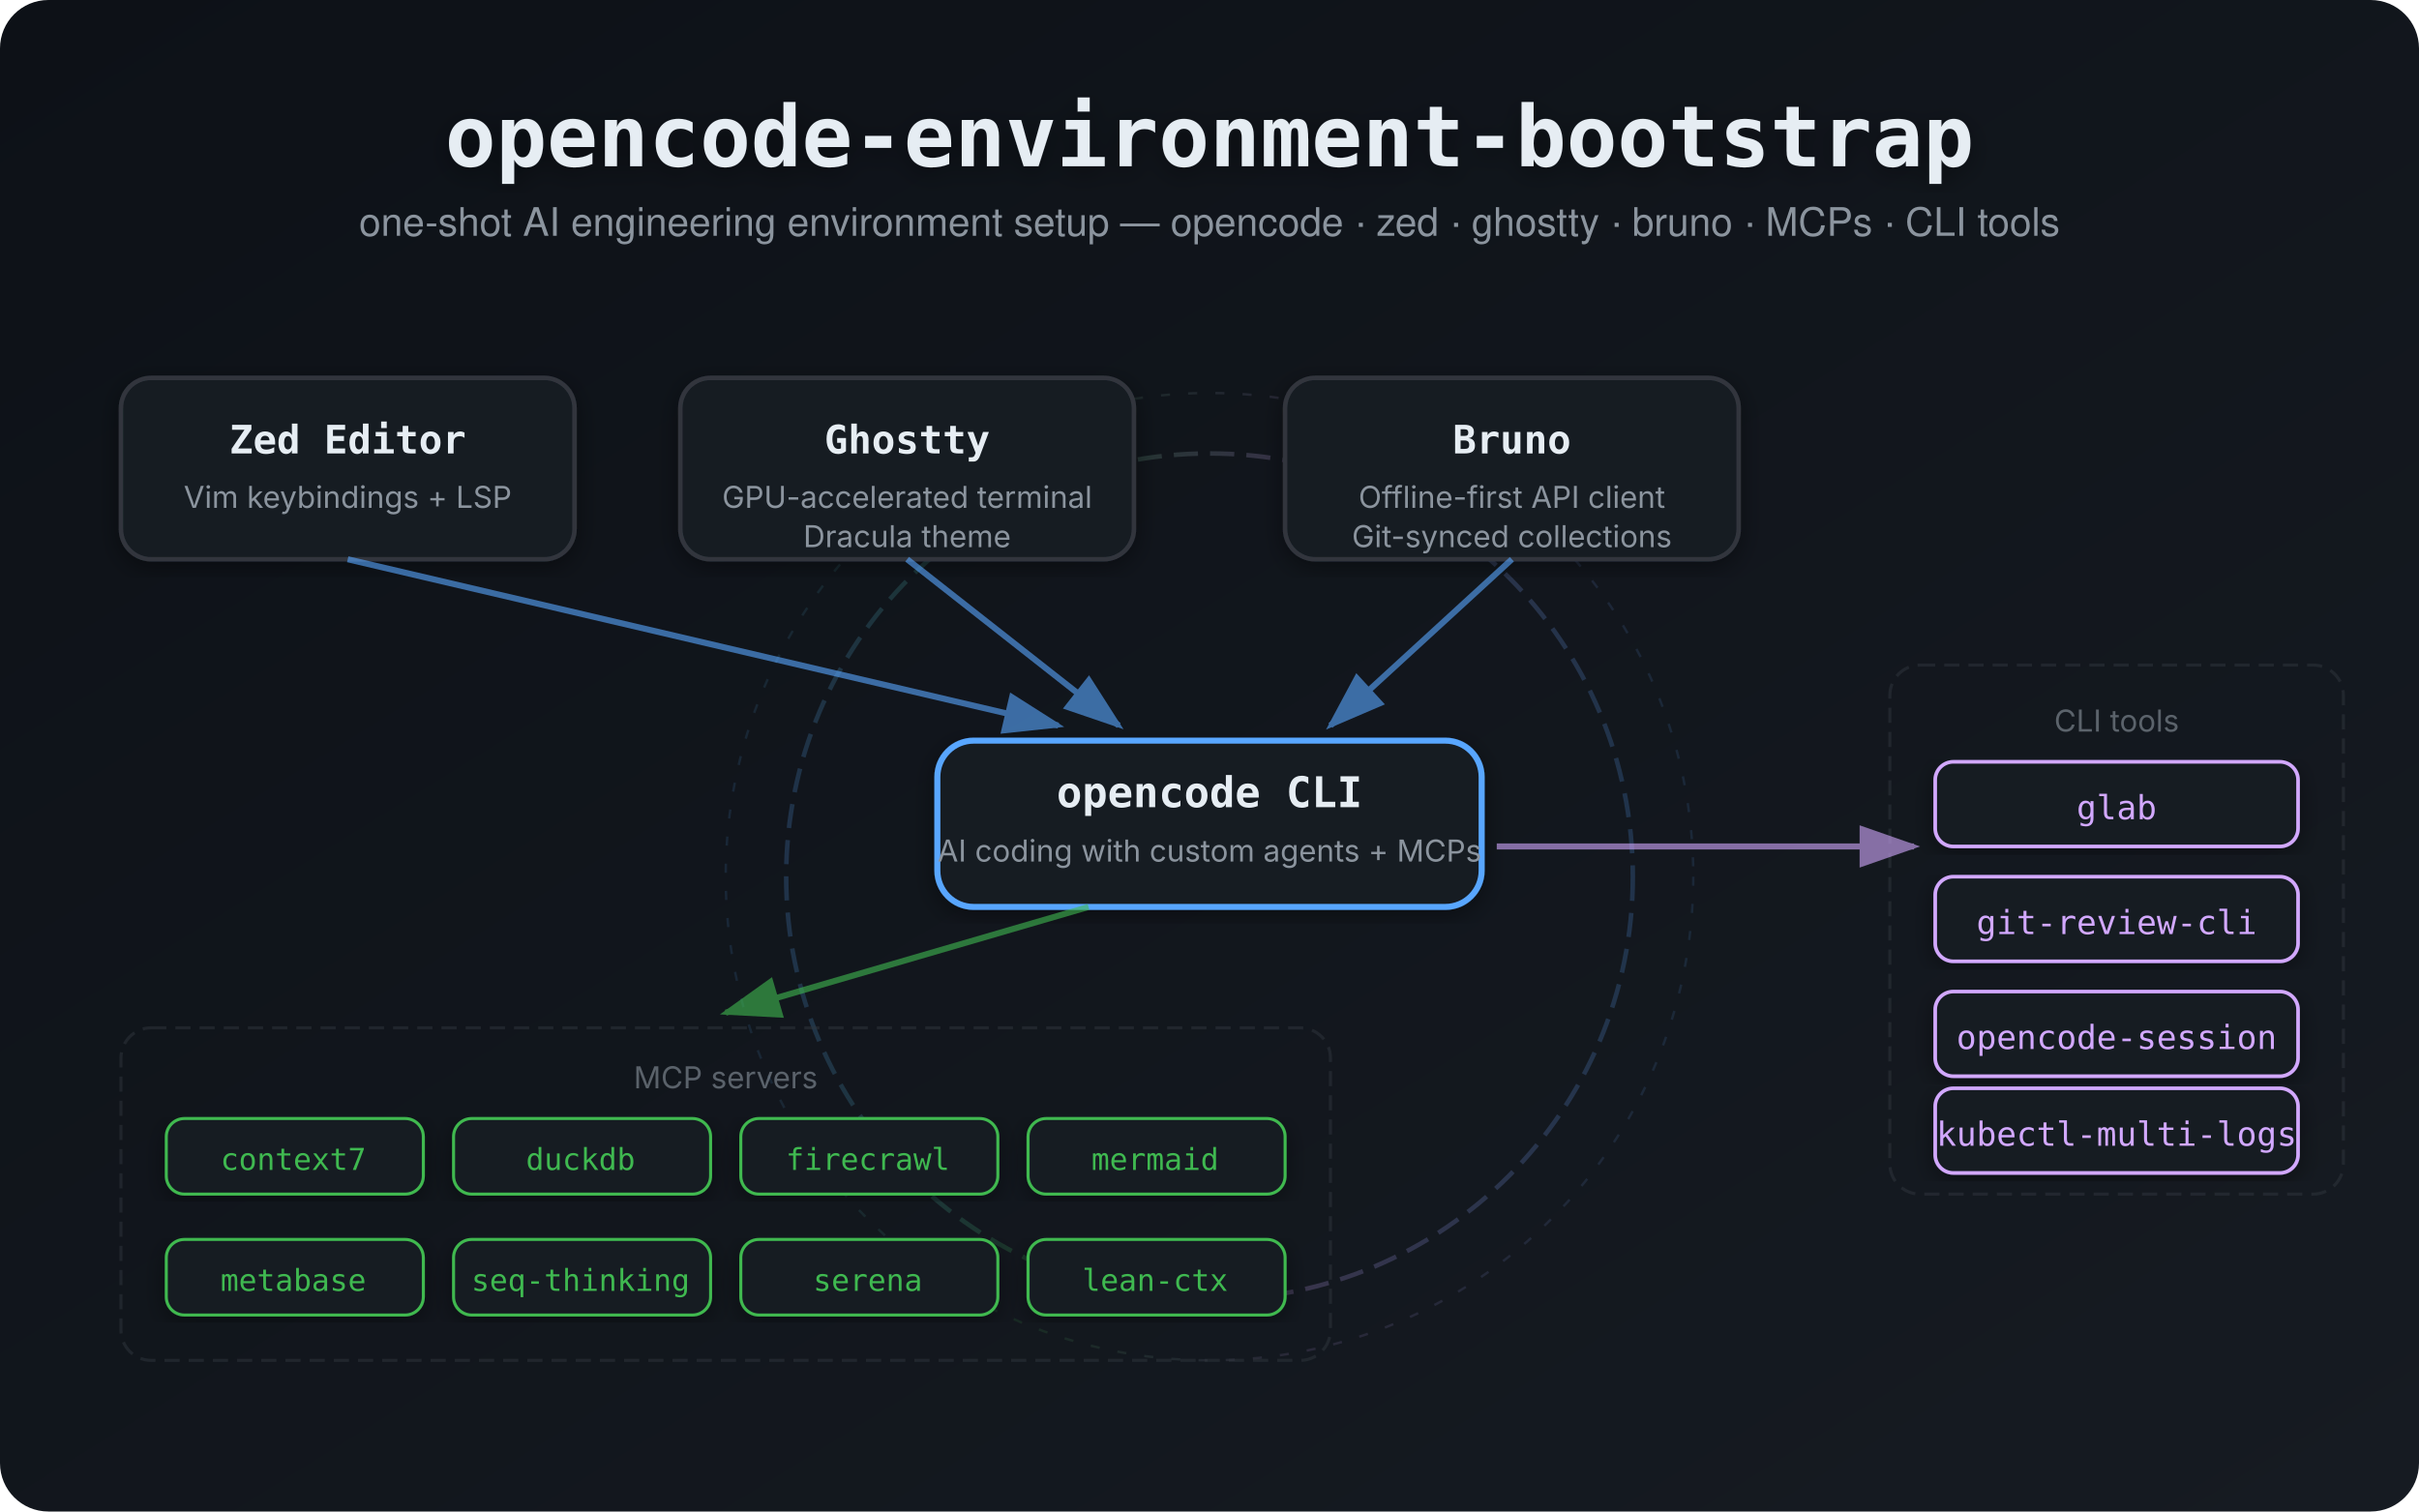
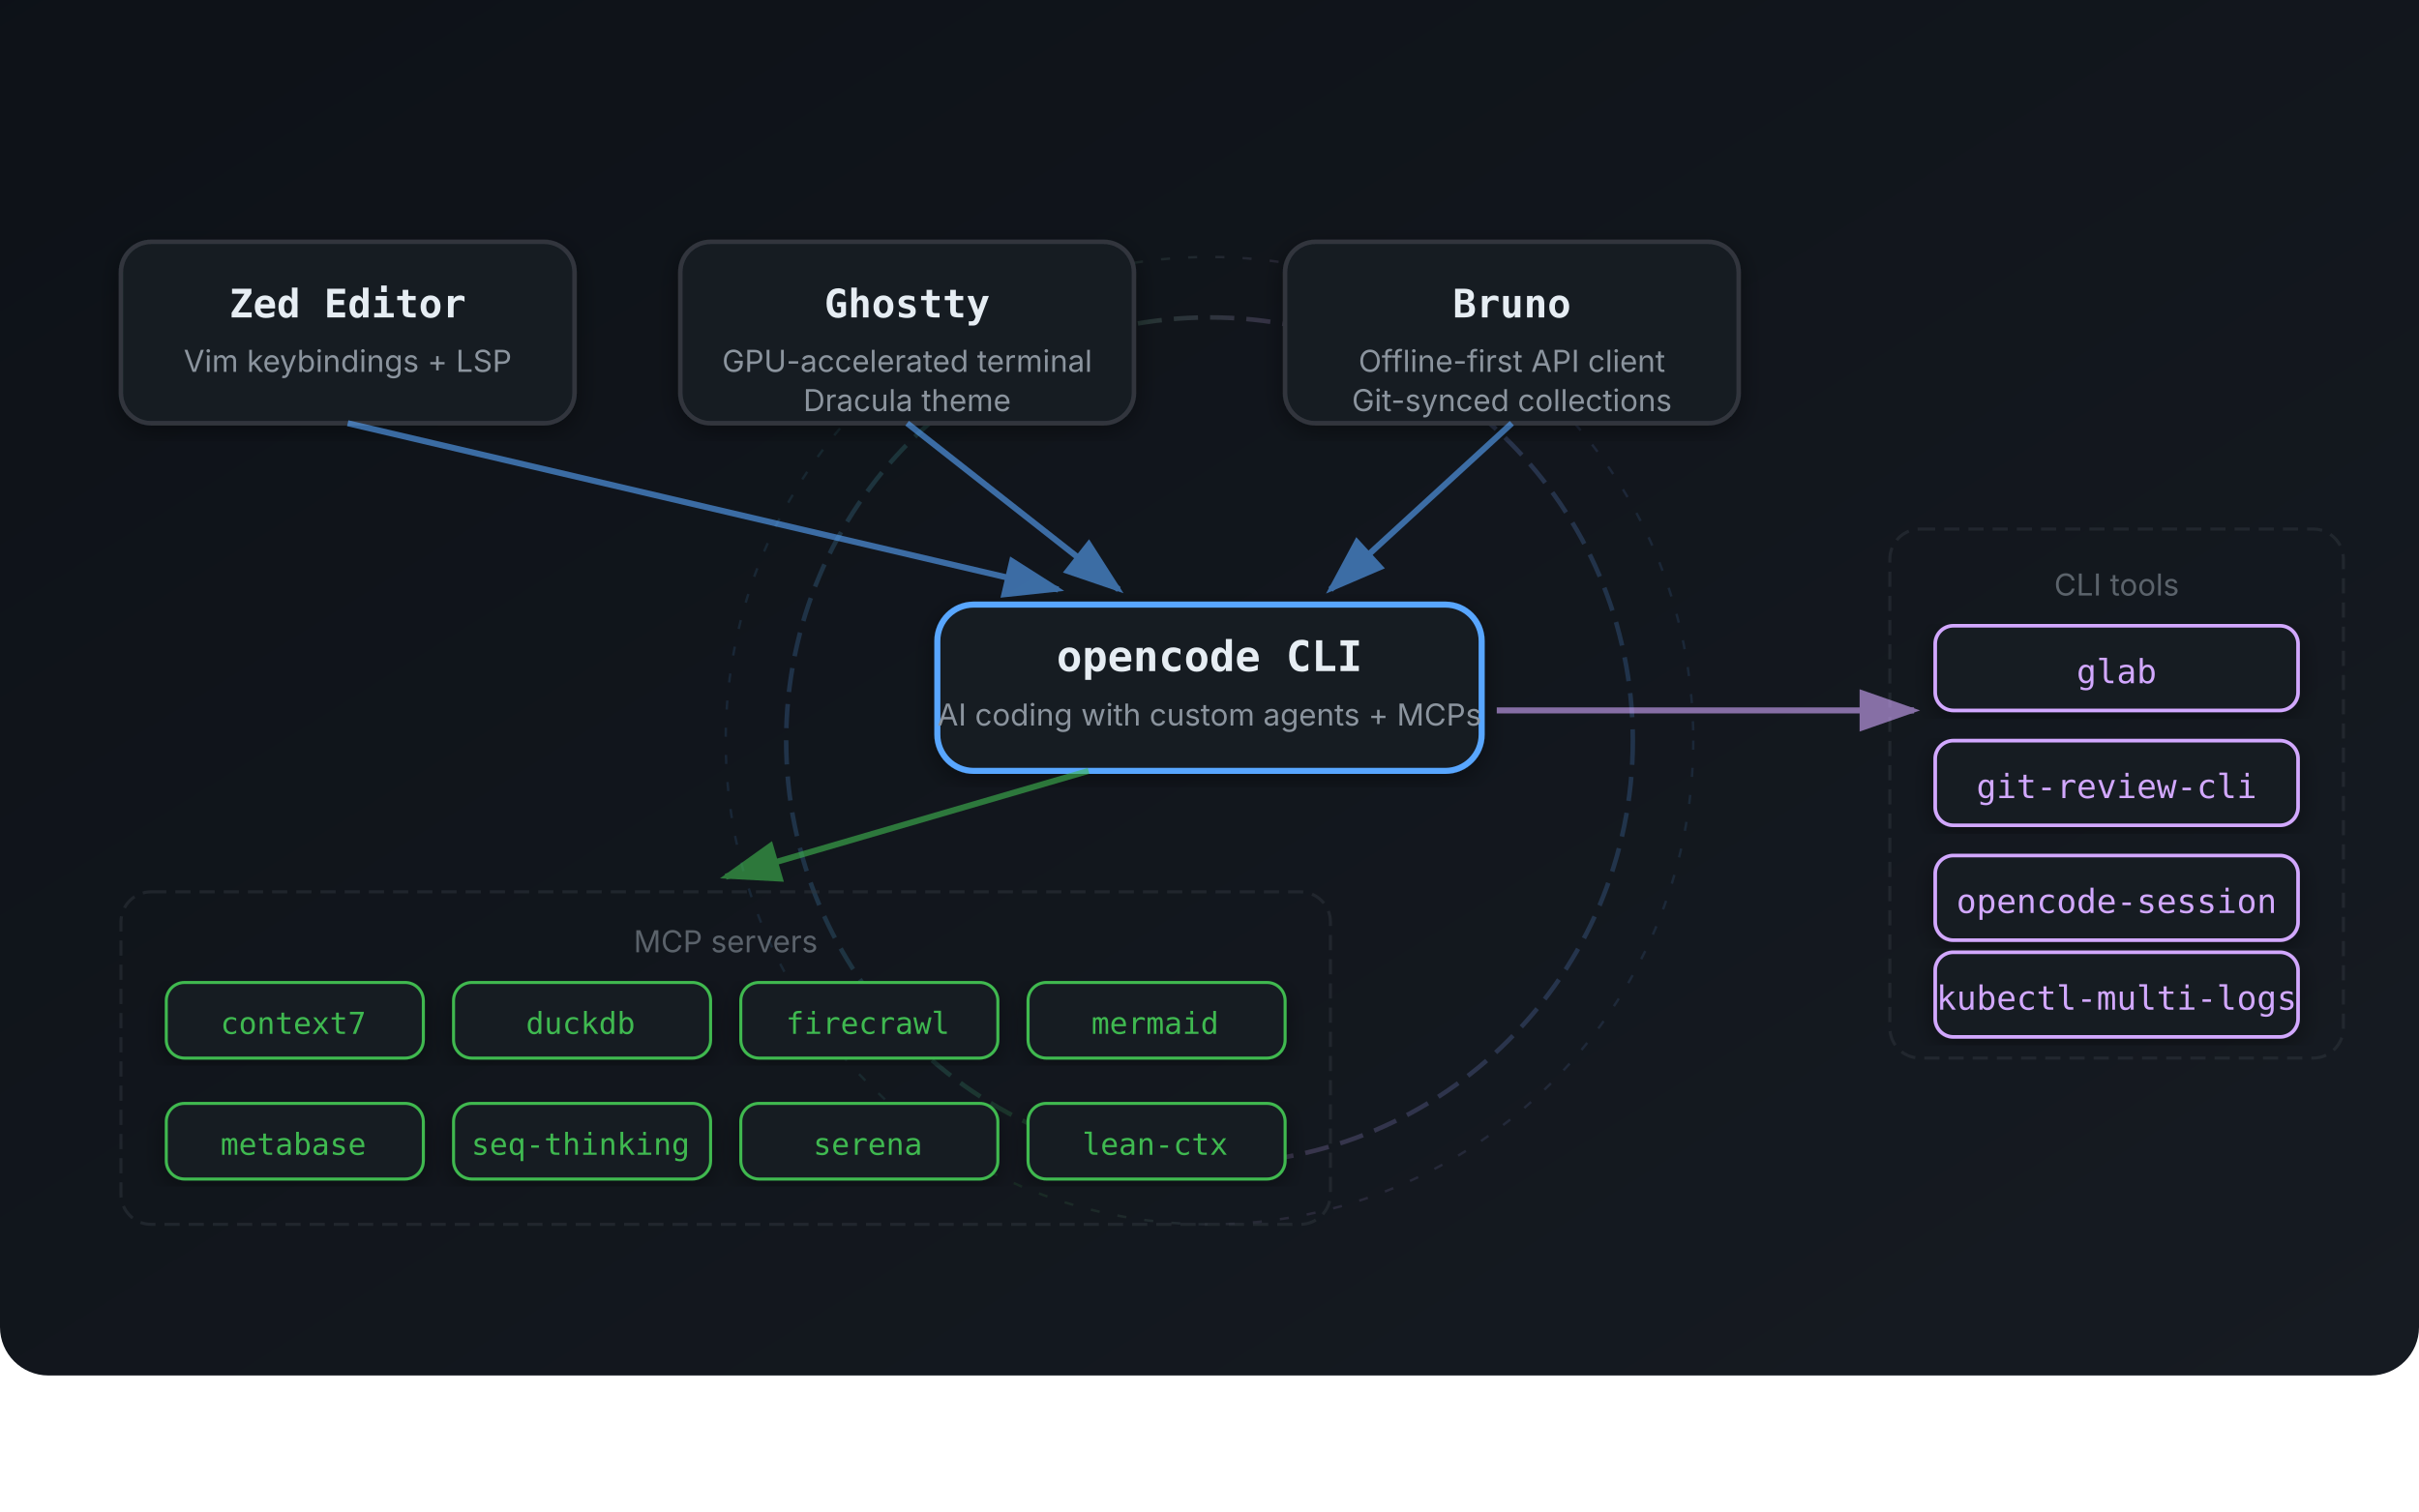
- <svg xmlns="http://www.w3.org/2000/svg" viewBox="0 0 800 500" width="800" height="500">
+ <svg xmlns="http://www.w3.org/2000/svg" viewBox="0 90 800 410" width="800" height="500">
  <defs>
    <linearGradient id="bg" x1="0%" y1="0%" x2="100%" y2="100%">
      <stop offset="0%" style="stop-color:#0d1117" />
      <stop offset="100%" style="stop-color:#161b22" />
    </linearGradient>
    <linearGradient id="ringGrad" x1="0%" y1="0%" x2="100%" y2="0%">
      <stop offset="0%" style="stop-color:#58a6ff" />
      <stop offset="30%" style="stop-color:#3fb950" />
      <stop offset="60%" style="stop-color:#d2a8ff" />
      <stop offset="100%" style="stop-color:#58a6ff" />
    </linearGradient>
    <filter id="shadow">
      <feDropShadow dx="0" dy="2" stdDeviation="4" flood-color="#000" flood-opacity="0.4" />
    </filter>
    <marker id="arrowGreen" markerWidth="10" markerHeight="7" refX="9" refY="3.5" orient="auto">
      <polygon points="0 0, 10 3.5, 0 7" fill="#3fb950" />
    </marker>
    <marker id="arrowPurple" markerWidth="10" markerHeight="7" refX="9" refY="3.5" orient="auto">
      <polygon points="0 0, 10 3.5, 0 7" fill="#d2a8ff" />
    </marker>
    <marker id="arrowBlue" markerWidth="10" markerHeight="7" refX="9" refY="3.5" orient="auto">
      <polygon points="0 0, 10 3.5, 0 7" fill="#58a6ff" />
    </marker>
  </defs>
  <rect width="800" height="500" rx="16" fill="url(#bg)" />
-   <text x="400" y="55" text-anchor="middle" font-family="SF Mono, Menlo, Monaco, Consolas, monospace" font-size="28" font-weight="bold" fill="#e6edf3" filter="url(#shadow)">
-     opencode-environment-bootstrap
-   </text>
-   <text x="400" y="78" text-anchor="middle" font-family="-apple-system, BlinkMacSystemFont, Segoe UI, Helvetica, sans-serif" font-size="13" fill="#8b949e">
-     one-shot AI engineering environment setup — opencode · zed · ghostty · bruno · MCPs · CLI tools
-   </text>
  <circle cx="400" cy="290" r="140" fill="none" stroke="url(#ringGrad)" stroke-width="1.5" opacity="0.2" stroke-dasharray="8 4" />
  <circle cx="400" cy="290" r="160" fill="none" stroke="url(#ringGrad)" stroke-width="0.8" opacity="0.12" stroke-dasharray="3 6" />
  <rect x="310" y="245" width="180" height="55" rx="12" fill="#161b22" stroke="#58a6ff" stroke-width="2" filter="url(#shadow)" />
  <text x="400" y="267" text-anchor="middle" font-family="SF Mono, Menlo, monospace" font-size="14" font-weight="bold" fill="#e6edf3">opencode CLI</text>
  <text x="400" y="285" text-anchor="middle" font-family="-apple-system, sans-serif" font-size="10" fill="#8b949e">AI coding with custom agents + MCPs</text>
  <rect x="40" y="125" width="150" height="60" rx="10" fill="#161b22" stroke="#30363d" stroke-width="1.5" filter="url(#shadow)" />
  <text x="115" y="150" text-anchor="middle" font-family="SF Mono, Menlo, monospace" font-size="13" font-weight="bold" fill="#e6edf3">Zed Editor</text>
  <text x="115" y="168" text-anchor="middle" font-family="-apple-system, sans-serif" font-size="10" fill="#8b949e">Vim keybindings + LSP</text>
  <rect x="225" y="125" width="150" height="60" rx="10" fill="#161b22" stroke="#30363d" stroke-width="1.5" filter="url(#shadow)" />
  <text x="300" y="150" text-anchor="middle" font-family="SF Mono, Menlo, monospace" font-size="13" font-weight="bold" fill="#e6edf3">Ghostty</text>
  <text x="300" y="168" text-anchor="middle" font-family="-apple-system, sans-serif" font-size="10" fill="#8b949e">GPU-accelerated terminal</text>
  <text x="300" y="181" text-anchor="middle" font-family="-apple-system, sans-serif" font-size="10" fill="#8b949e">Dracula theme</text>
  <rect x="425" y="125" width="150" height="60" rx="10" fill="#161b22" stroke="#30363d" stroke-width="1.5" filter="url(#shadow)" />
  <text x="500" y="150" text-anchor="middle" font-family="SF Mono, Menlo, monospace" font-size="13" font-weight="bold" fill="#e6edf3">Bruno</text>
  <text x="500" y="168" text-anchor="middle" font-family="-apple-system, sans-serif" font-size="10" fill="#8b949e">Offline-first API client</text>
  <text x="500" y="181" text-anchor="middle" font-family="-apple-system, sans-serif" font-size="10" fill="#8b949e">Git-synced collections</text>
  <rect x="625" y="220" width="150" height="175" rx="10" fill="none" stroke="#30363d" stroke-width="1" stroke-dasharray="5 3" opacity="0.5" />
  <text x="700" y="242" text-anchor="middle" font-family="-apple-system, sans-serif" font-size="10" fill="#8b949e" opacity="0.6">CLI tools</text>
  <rect x="640" y="252" width="120" height="28" rx="6" fill="#161b22" stroke="#d2a8ff" stroke-width="1.2" filter="url(#shadow)" />
  <text x="700" y="271" text-anchor="middle" font-family="SF Mono, Menlo, monospace" font-size="11" fill="#d2a8ff">glab</text>
  <rect x="640" y="290" width="120" height="28" rx="6" fill="#161b22" stroke="#d2a8ff" stroke-width="1.2" filter="url(#shadow)" />
  <text x="700" y="309" text-anchor="middle" font-family="SF Mono, Menlo, monospace" font-size="11" fill="#d2a8ff">git-review-cli</text>
  <rect x="640" y="328" width="120" height="28" rx="6" fill="#161b22" stroke="#d2a8ff" stroke-width="1.2" filter="url(#shadow)" />
  <text x="700" y="347" text-anchor="middle" font-family="SF Mono, Menlo, monospace" font-size="11" fill="#d2a8ff">opencode-session</text>
  <rect x="640" y="360" width="120" height="28" rx="6" fill="#161b22" stroke="#d2a8ff" stroke-width="1.2" filter="url(#shadow)" />
  <text x="700" y="379" text-anchor="middle" font-family="SF Mono, Menlo, monospace" font-size="11" fill="#d2a8ff">kubectl-multi-logs</text>
  <rect x="40" y="340" width="400" height="110" rx="10" fill="none" stroke="#30363d" stroke-width="1" stroke-dasharray="5 3" opacity="0.5" />
  <text x="240" y="360" text-anchor="middle" font-family="-apple-system, sans-serif" font-size="10" fill="#8b949e" opacity="0.6">MCP servers</text>
  <rect x="55" y="370" width="85" height="25" rx="6" fill="#161b22" stroke="#3fb950" stroke-width="1" filter="url(#shadow)" />
  <text x="97" y="387" text-anchor="middle" font-family="SF Mono, Menlo, monospace" font-size="10" fill="#3fb950">context7</text>
  <rect x="150" y="370" width="85" height="25" rx="6" fill="#161b22" stroke="#3fb950" stroke-width="1" filter="url(#shadow)" />
  <text x="192" y="387" text-anchor="middle" font-family="SF Mono, Menlo, monospace" font-size="10" fill="#3fb950">duckdb</text>
  <rect x="245" y="370" width="85" height="25" rx="6" fill="#161b22" stroke="#3fb950" stroke-width="1" filter="url(#shadow)" />
  <text x="287" y="387" text-anchor="middle" font-family="SF Mono, Menlo, monospace" font-size="10" fill="#3fb950">firecrawl</text>
  <rect x="340" y="370" width="85" height="25" rx="6" fill="#161b22" stroke="#3fb950" stroke-width="1" filter="url(#shadow)" />
  <text x="382" y="387" text-anchor="middle" font-family="SF Mono, Menlo, monospace" font-size="10" fill="#3fb950">mermaid</text>
  <rect x="55" y="410" width="85" height="25" rx="6" fill="#161b22" stroke="#3fb950" stroke-width="1" filter="url(#shadow)" />
  <text x="97" y="427" text-anchor="middle" font-family="SF Mono, Menlo, monospace" font-size="10" fill="#3fb950">metabase</text>
  <rect x="150" y="410" width="85" height="25" rx="6" fill="#161b22" stroke="#3fb950" stroke-width="1" filter="url(#shadow)" />
  <text x="192" y="427" text-anchor="middle" font-family="SF Mono, Menlo, monospace" font-size="10" fill="#3fb950">seq-thinking</text>
  <rect x="245" y="410" width="85" height="25" rx="6" fill="#161b22" stroke="#3fb950" stroke-width="1" filter="url(#shadow)" />
  <text x="287" y="427" text-anchor="middle" font-family="SF Mono, Menlo, monospace" font-size="10" fill="#3fb950">serena</text>
  <rect x="340" y="410" width="85" height="25" rx="6" fill="#161b22" stroke="#3fb950" stroke-width="1" filter="url(#shadow)" />
  <text x="382" y="427" text-anchor="middle" font-family="SF Mono, Menlo, monospace" font-size="10" fill="#3fb950">lean-ctx</text>
  <line x1="115" y1="185" x2="350" y2="240" stroke="#58a6ff" stroke-width="2" marker-end="url(#arrowBlue)" opacity="0.6" />
  <line x1="300" y1="185" x2="370" y2="240" stroke="#58a6ff" stroke-width="2" marker-end="url(#arrowBlue)" opacity="0.6" />
  <line x1="500" y1="185" x2="440" y2="240" stroke="#58a6ff" stroke-width="2" marker-end="url(#arrowBlue)" opacity="0.6" />
  <line x1="495" y1="280" x2="633" y2="280" stroke="#d2a8ff" stroke-width="2" marker-end="url(#arrowPurple)" opacity="0.6" />
  <line x1="360" y1="300" x2="240" y2="335" stroke="#3fb950" stroke-width="2" marker-end="url(#arrowGreen)" opacity="0.6" />
</svg>
